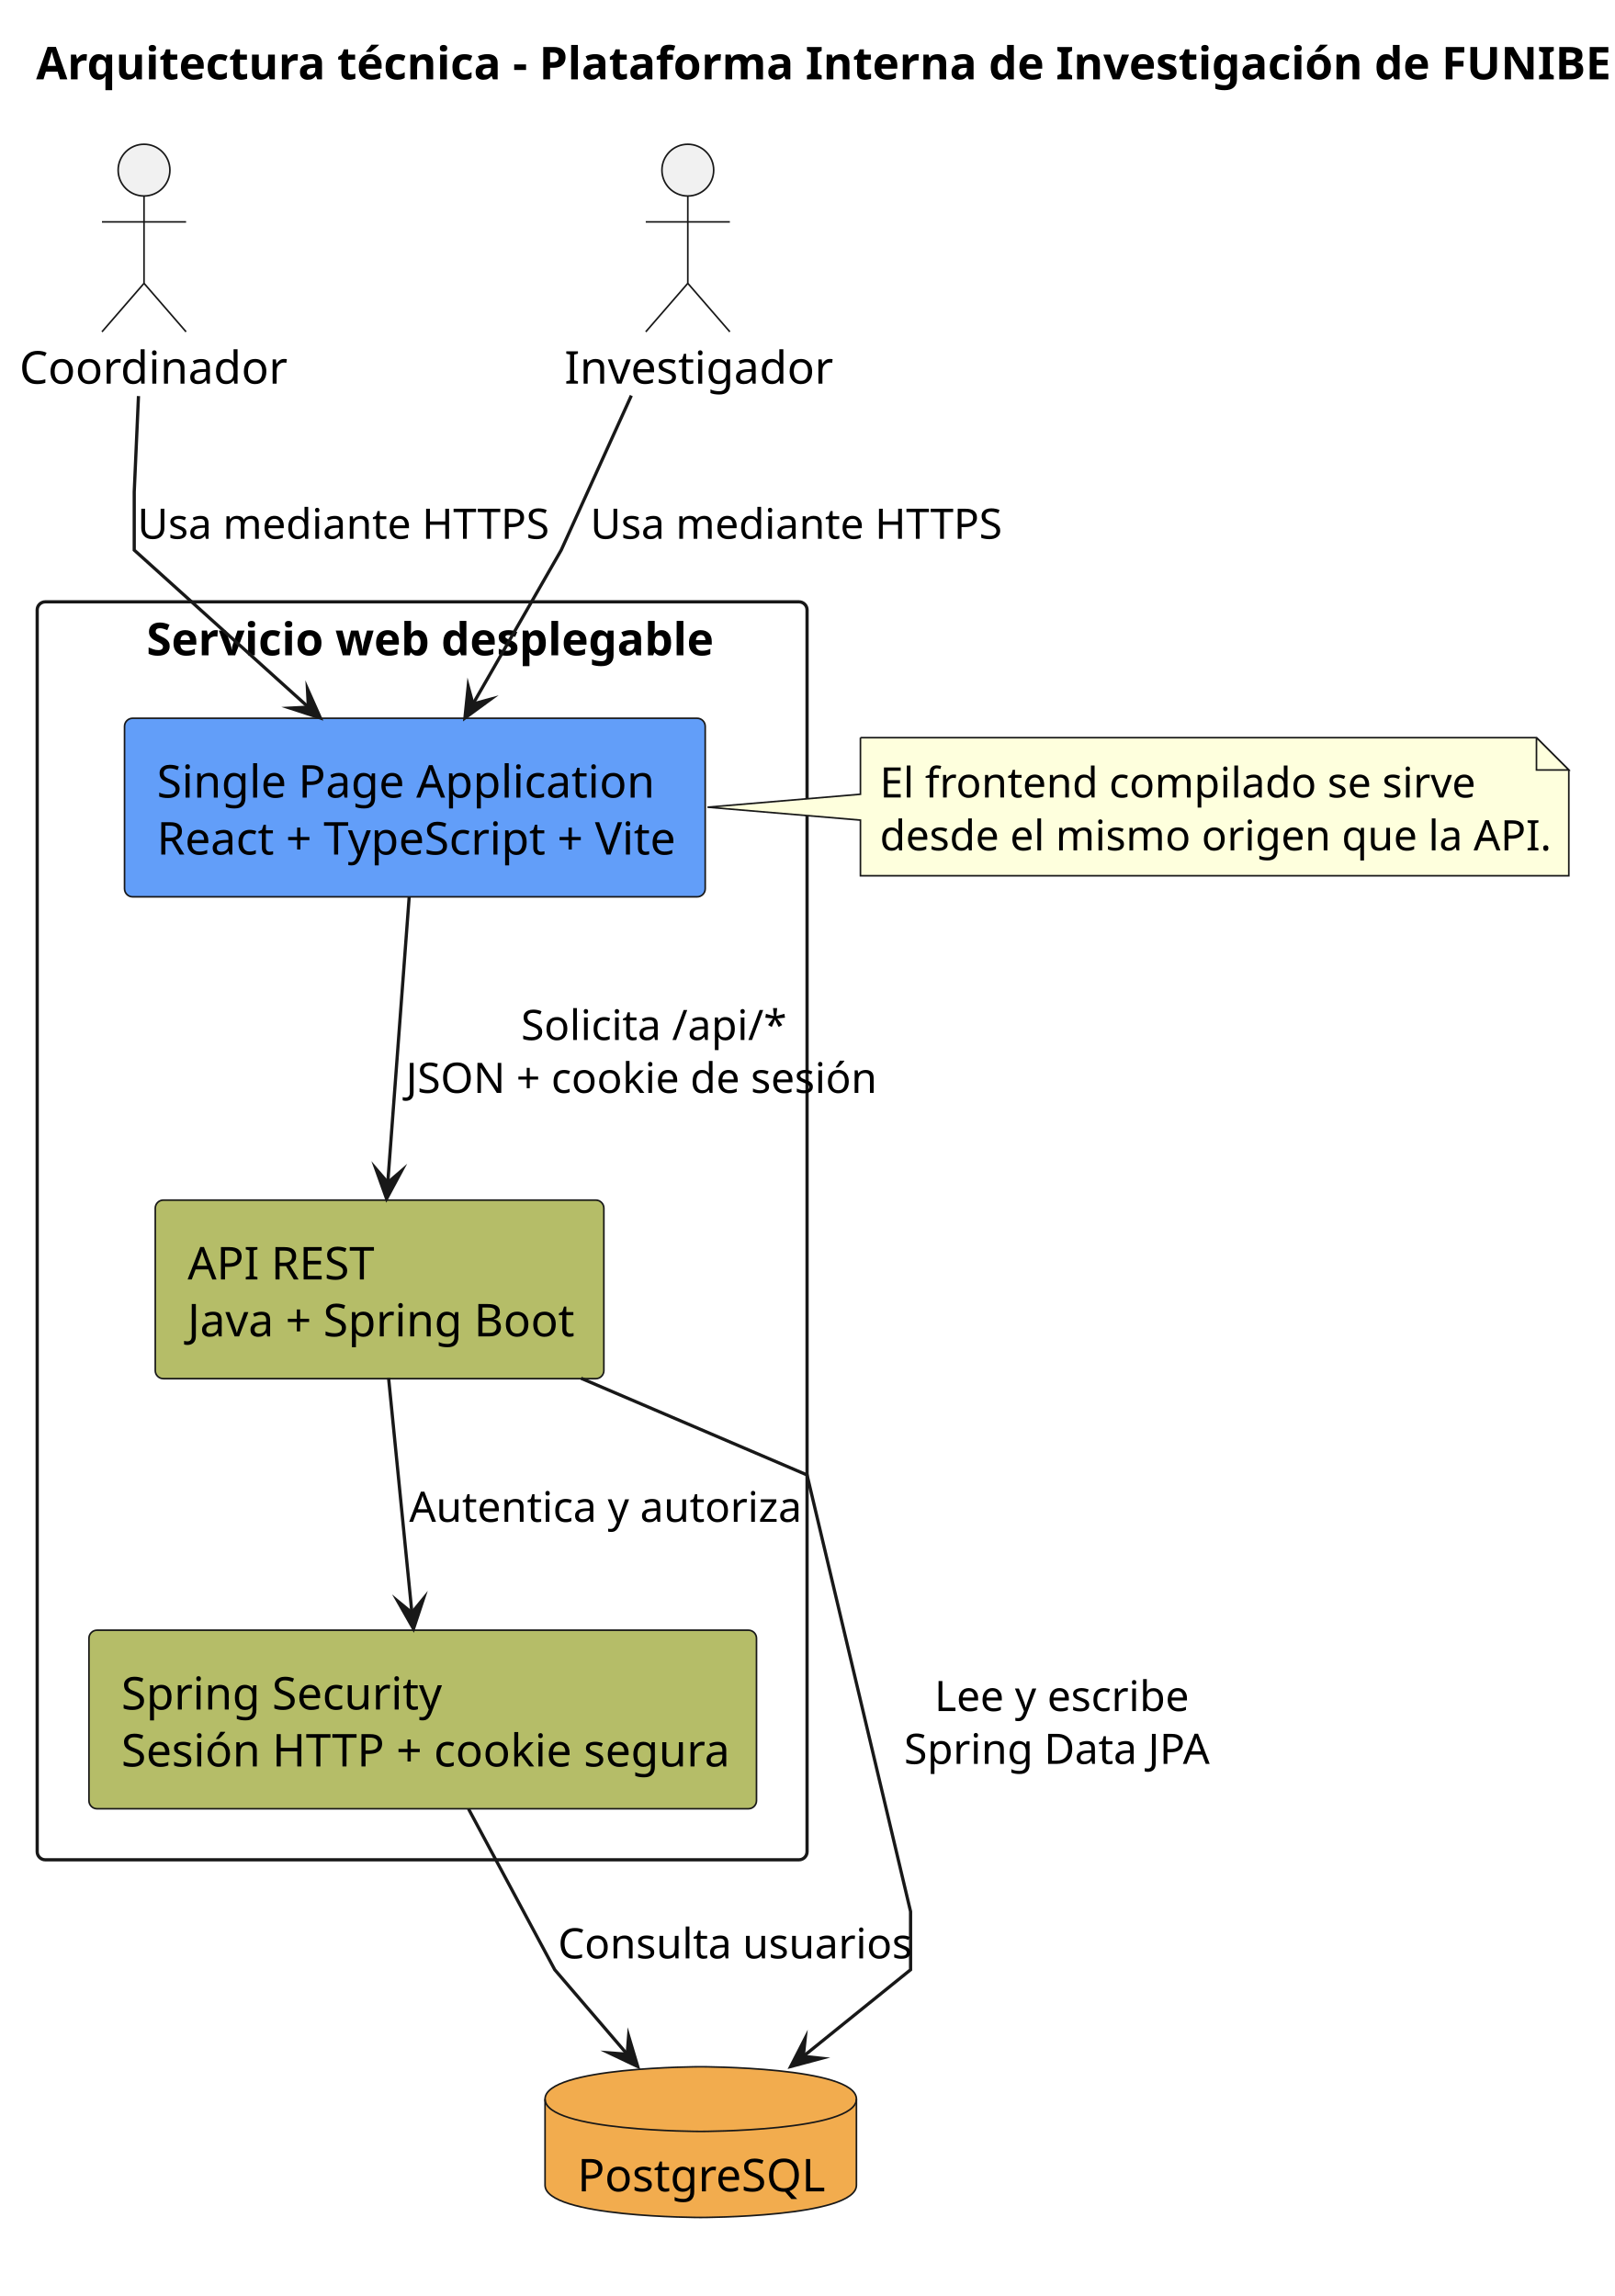
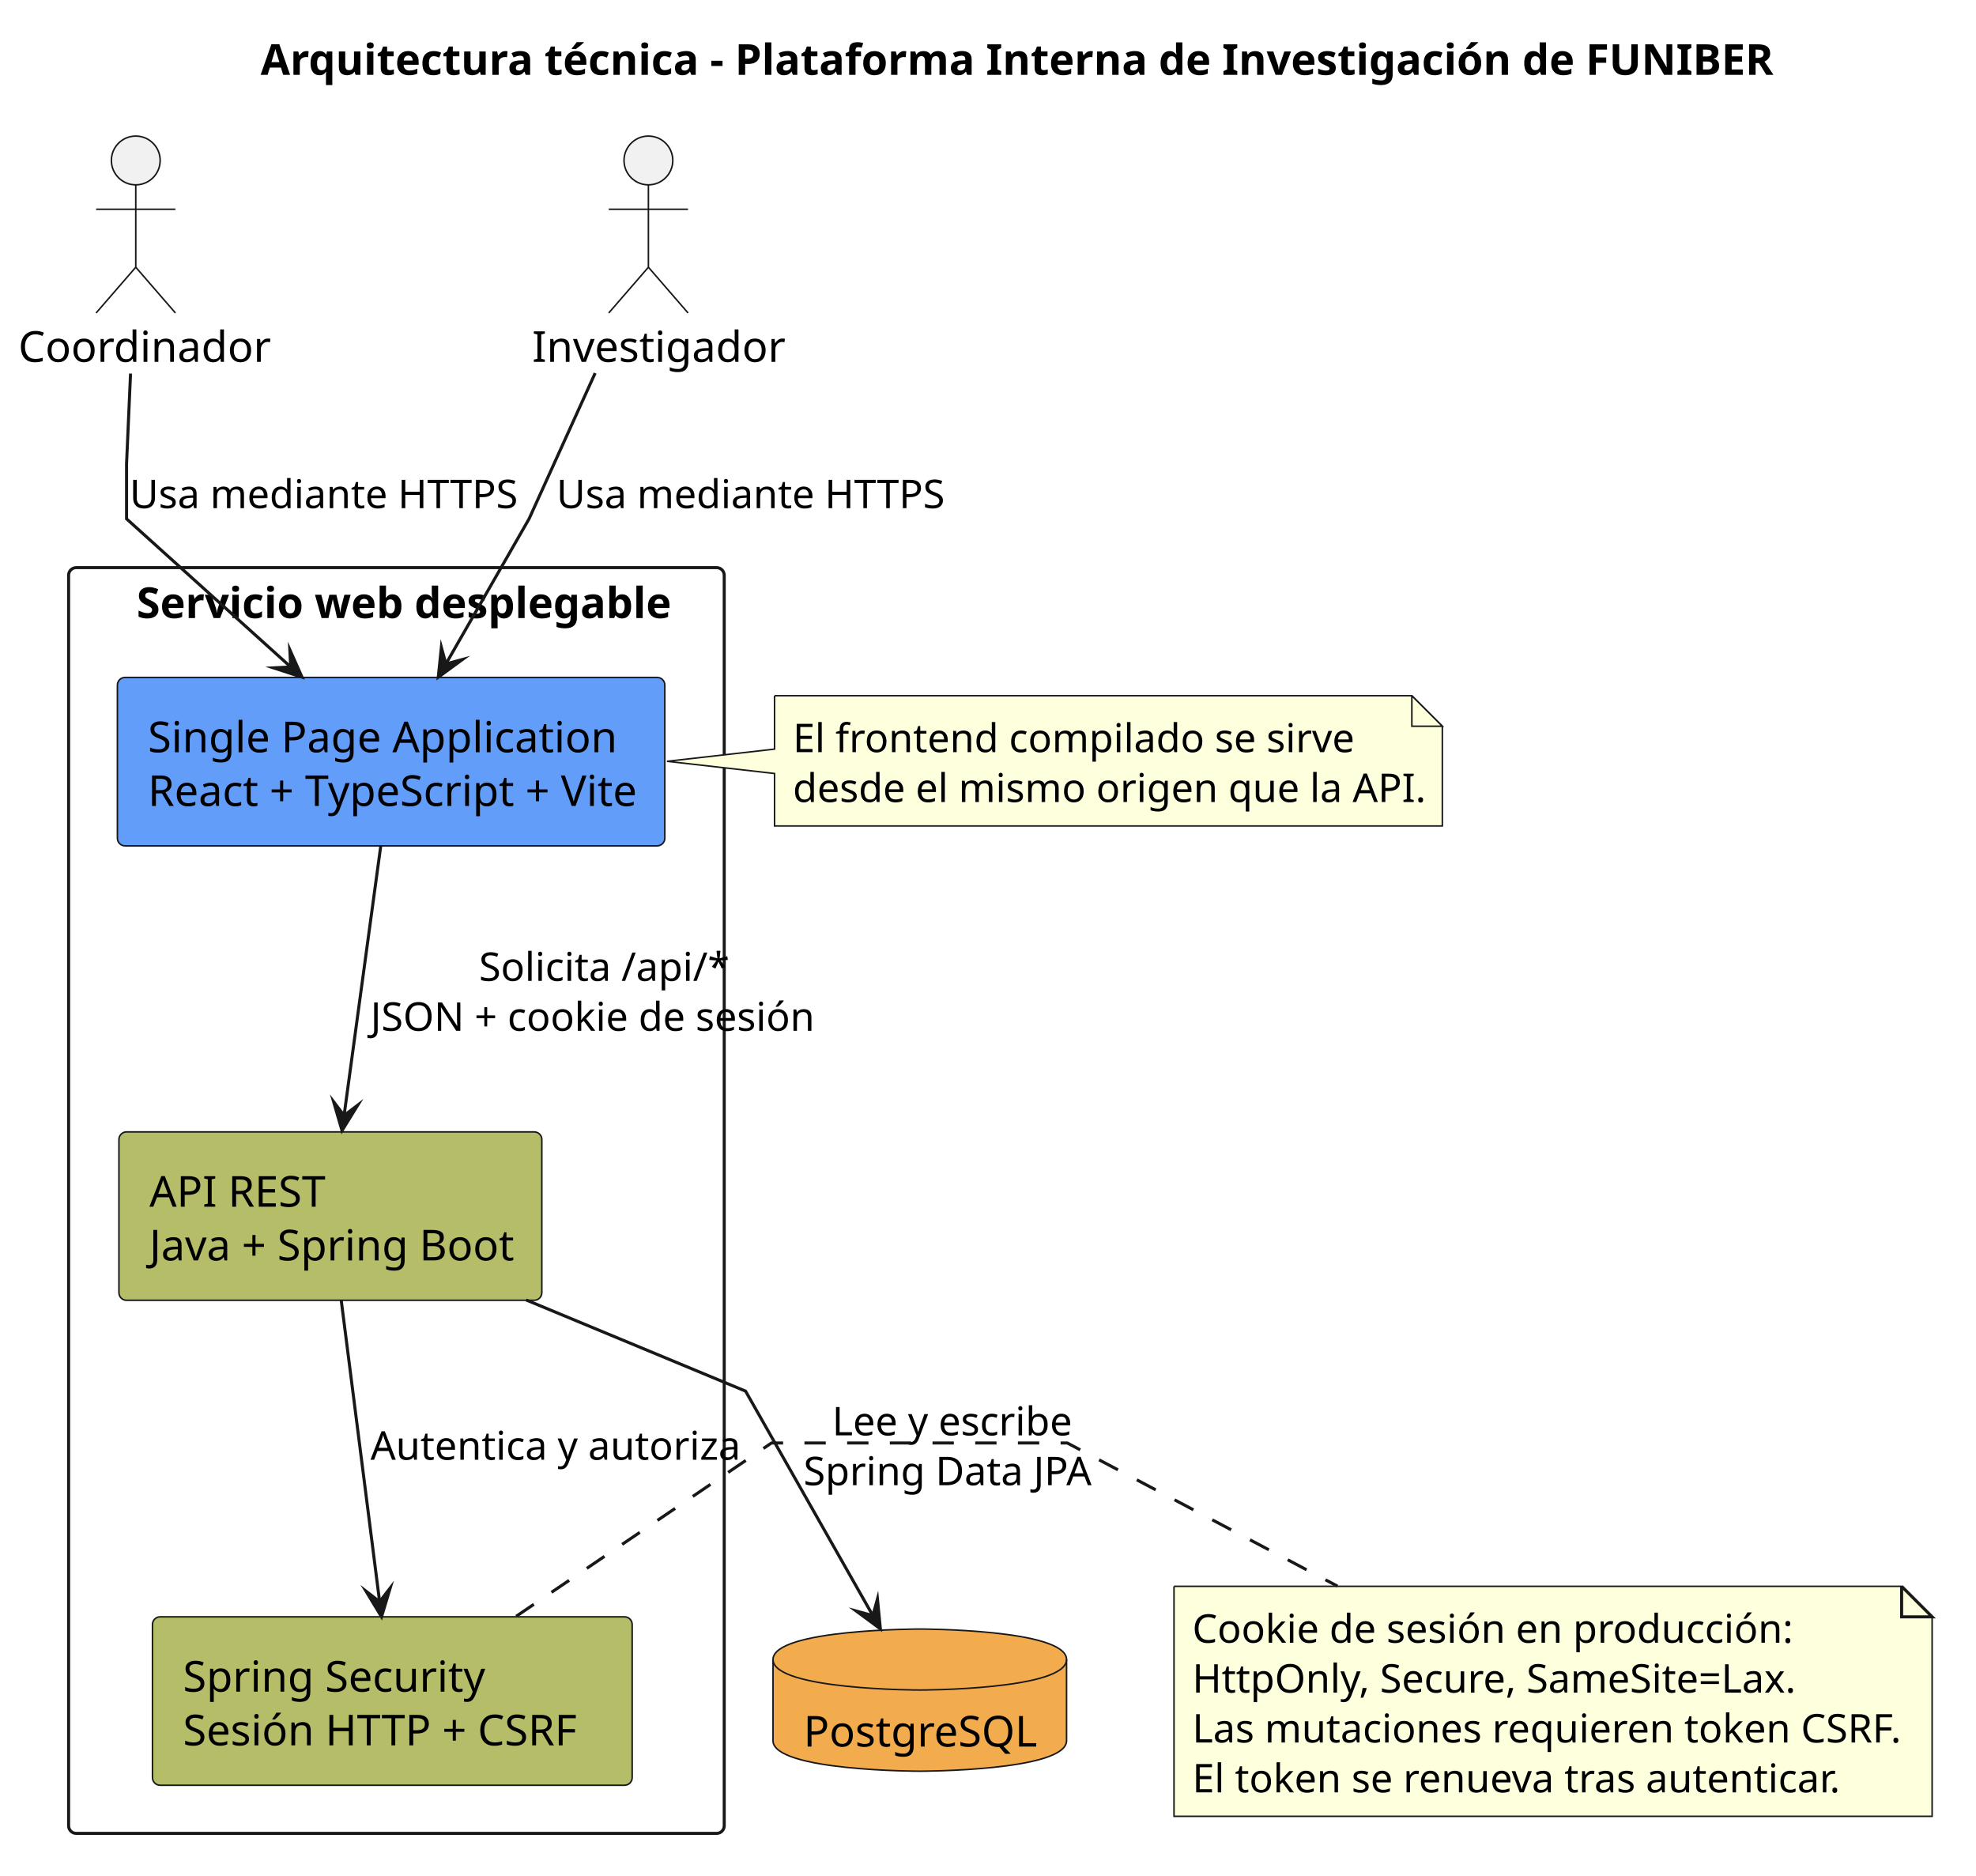
- <svg xmlns="http://www.w3.org/2000/svg" contentStyleType="text/css" data-diagram-type="DESCRIPTION" height="710px" preserveAspectRatio="none" style="width:499px;height:710px;background:#FFFFFF;" version="1.1" viewBox="0 0 499 710" width="499px" zoomAndPan="magnify">
+ <svg xmlns="http://www.w3.org/2000/svg" contentStyleType="text/css" data-diagram-type="DESCRIPTION" height="615px" preserveAspectRatio="none" style="width:648px;height:615px;background:#FFFFFF;" version="1.1" viewBox="0 0 648 615" width="648px" zoomAndPan="magnify">
  <defs />
  <g>
    <g class="title" data-source-line="4">
-       <text fill="#000000" font-family="sans-serif" font-size="14" font-weight="700" lengthAdjust="spacing" textLength="470.661" x="11.168" y="24.533">Arquitectura técnica - Plataforma Interna de Investigación de FUNIBER</text>
+       <text fill="#000000" font-family="sans-serif" font-size="14" font-weight="700" lengthAdjust="spacing" textLength="470.661" x="85.477" y="24.533">Arquitectura técnica - Plataforma Interna de Investigación de FUNIBER</text>
    </g>
    <g class="cluster" data-qualified-name="Servicio web desplegable" data-source-line="9" id="ent0003">
-       <rect fill="none" height="389" rx="2.5" ry="2.5" style="stroke:#181818;stroke-width:1;" width="238" x="11.5" y="186.109" />
-       <text fill="#000000" font-family="sans-serif" font-size="14" font-weight="700" lengthAdjust="spacing" textLength="170.399" x="45.3" y="202.643">Servicio web desplegable</text>
+       <rect fill="none" height="415" rx="2.5" ry="2.5" style="stroke:#181818;stroke-width:1;" width="215" x="22.5" y="186.109" />
+       <text fill="#000000" font-family="sans-serif" font-size="14" font-weight="700" lengthAdjust="spacing" textLength="170.399" x="44.8" y="202.643">Servicio web desplegable</text>
    </g>
    <g class="entity" data-qualified-name="Servicio web desplegable.Frontend" data-source-line="10" id="ent0004">
      <rect fill="#629EF9" height="55.219" rx="2.5" ry="2.5" style="stroke:#181818;stroke-width:0.5;" width="179.517" x="38.5" y="222.109" />
      <text fill="#000000" font-family="sans-serif" font-size="14" lengthAdjust="spacing" textLength="147.882" x="48.5" y="246.643">Single Page Application</text>
      <text fill="#000000" font-family="sans-serif" font-size="14" lengthAdjust="spacing" textLength="159.517" x="48.5" y="264.252">React + TypeScript + Vite</text>
    </g>
    <g class="entity" data-qualified-name="Servicio web desplegable.Api" data-source-line="11" id="ent0005">
-       <rect fill="#B5BD68" height="55.219" rx="2.5" ry="2.5" style="stroke:#181818;stroke-width:0.5;" width="138.685" x="48" y="371.109" />
-       <text fill="#000000" font-family="sans-serif" font-size="14" lengthAdjust="spacing" textLength="63.793" x="58" y="395.643">API REST</text>
-       <text fill="#000000" font-family="sans-serif" font-size="14" lengthAdjust="spacing" textLength="118.686" x="58" y="413.252">Java + Spring Boot</text>
+       <rect fill="#B5BD68" height="55.219" rx="2.5" ry="2.5" style="stroke:#181818;stroke-width:0.5;" width="138.685" x="39" y="371.109" />
+       <text fill="#000000" font-family="sans-serif" font-size="14" lengthAdjust="spacing" textLength="63.793" x="49" y="395.643">API REST</text>
+       <text fill="#000000" font-family="sans-serif" font-size="14" lengthAdjust="spacing" textLength="118.686" x="49" y="413.252">Java + Spring Boot</text>
    </g>
    <g class="entity" data-qualified-name="Servicio web desplegable.Security" data-source-line="12" id="ent0006">
-       <rect fill="#B5BD68" height="55.219" rx="2.5" ry="2.5" style="stroke:#181818;stroke-width:0.5;" width="206.368" x="27.5" y="504.109" />
-       <text fill="#000000" font-family="sans-serif" font-size="14" lengthAdjust="spacing" textLength="94.931" x="37.5" y="528.643">Spring Security</text>
-       <text fill="#000000" font-family="sans-serif" font-size="14" lengthAdjust="spacing" textLength="186.368" x="37.5" y="546.252">Sesión HTTP + cookie segura</text>
+       <rect fill="#B5BD68" height="55.219" rx="2.5" ry="2.5" style="stroke:#181818;stroke-width:0.5;" width="157.314" x="50" y="530.109" />
+       <text fill="#000000" font-family="sans-serif" font-size="14" lengthAdjust="spacing" textLength="94.931" x="60" y="554.643">Spring Security</text>
+       <text fill="#000000" font-family="sans-serif" font-size="14" lengthAdjust="spacing" textLength="137.314" x="60" y="572.252">Sesión HTTP + CSRF</text>
    </g>
    <g class="entity" data-qualified-name="Coordinador" data-source-line="6" id="ent0001">
      <ellipse cx="44.524" cy="52.609" fill="#F1F1F1" rx="8" ry="8" style="stroke:#181818;stroke-width:0.5;" />
      <path d="M44.524,60.609 L44.524,87.609 M31.524,68.609 L57.524,68.609 M44.524,87.609 L31.524,102.609 M44.524,87.609 L57.524,102.609" fill="none" style="stroke:#181818;stroke-width:0.5;" />
      <text fill="#000000" font-family="sans-serif" font-size="14" lengthAdjust="spacing" textLength="77.048" x="6" y="118.643">Coordinador</text>
    </g>
    <g class="entity" data-qualified-name="Investigador" data-source-line="7" id="ent0002">
      <ellipse cx="212.634" cy="52.609" fill="#F1F1F1" rx="8" ry="8" style="stroke:#181818;stroke-width:0.5;" />
      <path d="M212.634,60.609 L212.634,87.609 M199.634,68.609 L225.634,68.609 M212.634,87.609 L199.634,102.609 M212.634,87.609 L225.634,102.609" fill="none" style="stroke:#181818;stroke-width:0.5;" />
      <text fill="#000000" font-family="sans-serif" font-size="14" lengthAdjust="spacing" textLength="76.269" x="174.5" y="118.643">Investigador</text>
    </g>
    <g class="entity" data-qualified-name="Database" data-source-line="15" id="ent0007">
-       <path d="M168.5,649.109 C168.5,639.109 216.631,639.109 216.631,639.109 C216.631,639.109 264.762,639.109 264.762,649.109 L264.762,675.719 C264.762,685.719 216.631,685.719 216.631,685.719 C216.631,685.719 168.5,685.719 168.5,675.719 L168.5,649.109" fill="#F2AC4E" style="stroke:#181818;stroke-width:0.5;" />
-       <path d="M168.5,649.109 C168.5,659.109 216.631,659.109 216.631,659.109 C216.631,659.109 264.762,659.109 264.762,649.109" fill="none" style="stroke:#181818;stroke-width:0.5;" />
-       <text fill="#000000" font-family="sans-serif" font-size="14" lengthAdjust="spacing" textLength="76.262" x="178.5" y="677.643">PostgreSQL</text>
+       <path d="M253.5,544.109 C253.5,534.109 301.631,534.109 301.631,534.109 C301.631,534.109 349.762,534.109 349.762,544.109 L349.762,570.719 C349.762,580.719 301.631,580.719 301.631,580.719 C301.631,580.719 253.5,580.719 253.5,570.719 L253.5,544.109" fill="#F2AC4E" style="stroke:#181818;stroke-width:0.5;" />
+       <path d="M253.5,544.109 C253.5,554.109 301.631,554.109 301.631,554.109 C301.631,554.109 349.762,554.109 349.762,544.109" fill="none" style="stroke:#181818;stroke-width:0.5;" />
+       <text fill="#000000" font-family="sans-serif" font-size="14" lengthAdjust="spacing" textLength="76.262" x="263.5" y="572.643">PostgreSQL</text>
    </g>
-     <g class="entity" data-qualified-name="GMN14" data-source-line="25" id="ent0015">
-       <path d="M266,228.109 L266,245.609 L218.73,249.609 L266,253.609 L266,270.812 A0,0 0 0 0 266,270.812 L484.996,270.812 A0,0 0 0 0 484.996,270.812 L484.996,238.109 L474.996,228.109 L266,228.109 A0,0 0 0 0 266,228.109" fill="#FEFFDD" style="stroke:#181818;stroke-width:0.5;" />
-       <path d="M474.996,228.109 L474.996,238.109 L484.996,238.109 L474.996,228.109" fill="#FEFFDD" style="stroke:#181818;stroke-width:0.5;" />
-       <text fill="#000000" font-family="sans-serif" font-size="13" lengthAdjust="spacing" textLength="174.142" x="272" y="246.605">El frontend compilado se sirve</text>
-       <text fill="#000000" font-family="sans-serif" font-size="13" lengthAdjust="spacing" textLength="197.996" x="272" y="262.956">desde el mismo origen que la API.</text>
+     <g class="entity" data-qualified-name="GMN13" data-source-line="24" id="ent0014">
+       <path d="M254,228.109 L254,245.609 L218.73,249.609 L254,253.609 L254,270.812 A0,0 0 0 0 254,270.812 L472.996,270.812 A0,0 0 0 0 472.996,270.812 L472.996,238.109 L462.996,228.109 L254,228.109 A0,0 0 0 0 254,228.109" fill="#FEFFDD" style="stroke:#181818;stroke-width:0.5;" />
+       <path d="M462.996,228.109 L462.996,238.109 L472.996,238.109 L462.996,228.109" fill="#FEFFDD" style="stroke:#181818;stroke-width:0.5;" />
+       <text fill="#000000" font-family="sans-serif" font-size="13" lengthAdjust="spacing" textLength="174.142" x="260" y="246.605">El frontend compilado se sirve</text>
+       <text fill="#000000" font-family="sans-serif" font-size="13" lengthAdjust="spacing" textLength="197.996" x="260" y="262.956">desde el mismo origen que la API.</text>
+     </g>
+     <g class="entity" data-qualified-name="GMN16" data-source-line="29" id="ent0017">
+       <path d="M385,520.109 L385,595.516 L633.614,595.516 L633.614,530.109 L623.614,520.109 L385,520.109" fill="#FEFFDD" style="stroke:#181818;stroke-width:0.5;" />
+       <path d="M623.614,520.109 L623.614,530.109 L633.614,530.109 L623.614,520.109" fill="#FEFFDD" style="stroke:#181818;stroke-width:1;" />
+       <text fill="#000000" font-family="sans-serif" font-size="13" lengthAdjust="spacing" textLength="188.621" x="391" y="538.605">Cookie de sesión en producción:</text>
+       <text fill="#000000" font-family="sans-serif" font-size="13" lengthAdjust="spacing" textLength="194.733" x="391" y="554.956">HttpOnly, Secure, SameSite=Lax.</text>
+       <text fill="#000000" font-family="sans-serif" font-size="13" lengthAdjust="spacing" textLength="227.614" x="391" y="571.308">Las mutaciones requieren token CSRF.</text>
+       <text fill="#000000" font-family="sans-serif" font-size="13" lengthAdjust="spacing" textLength="204.502" x="391" y="587.659">El token se renueva tras autenticar.</text>
    </g>
    <g class="link" data-entity-1="ent0001" data-entity-2="ent0004" data-link-type="dependency" data-source-line="17" id="lnk8">
      <path d="M42.81,122.479 C42.13,137.909 41.5,152.109 41.5,152.109 C41.5,152.109 41.5,170.109 41.5,170.109 C41.5,170.109 70.097,195.91 95.338,218.68" fill="none" id="Coordinador-to-Frontend" style="stroke:#181818;stroke-width:1;" />
      <polygon fill="#181818" points="99.05,222.029,95.047,213.031,95.338,218.68,89.688,218.971,99.05,222.029" style="stroke:#181818;stroke-width:1;stroke-linejoin:miter;stroke-miterlimit:10;" />
      <text fill="#000000" font-family="sans-serif" font-size="13" lengthAdjust="spacing" textLength="126.433" x="42.5" y="166.605">Usa mediante HTTPS</text>
    </g>
    <g class="link" data-entity-1="ent0002" data-entity-2="ent0004" data-link-type="dependency" data-source-line="18" id="lnk9">
      <path d="M195.17,122.329 C184.75,145.299 173.5,170.109 173.5,170.109 C173.5,170.109 159.278,194.922 146.218,217.692" fill="none" id="Investigador-to-Frontend" style="stroke:#181818;stroke-width:1;" />
      <polygon fill="#181818" points="143.73,222.029,151.678,216.213,146.218,217.692,144.738,212.232,143.73,222.029" style="stroke:#181818;stroke-width:1;stroke-linejoin:miter;stroke-miterlimit:10;" />
      <text fill="#000000" font-family="sans-serif" font-size="13" lengthAdjust="spacing" textLength="126.433" x="182.5" y="166.605">Usa mediante HTTPS</text>
    </g>
    <g class="link" data-entity-1="ent0004" data-entity-2="ent0005" data-link-type="dependency" data-source-line="19" id="lnk10">
-       <path d="M126.51,277.229 C124.53,303.709 121.873,339.123 119.883,365.703" fill="none" id="Frontend-to-Api" style="stroke:#181818;stroke-width:1;" />
-       <polygon fill="#181818" points="119.51,370.689,124.171,362.013,119.883,365.703,116.193,361.416,119.51,370.689" style="stroke:#181818;stroke-width:1;stroke-linejoin:miter;stroke-miterlimit:10;" />
-       <text fill="#000000" font-family="sans-serif" font-size="13" lengthAdjust="spacing" textLength="75.15" x="161.088" y="321.604">Solicita /api/*</text>
-       <text fill="#000000" font-family="sans-serif" font-size="13" lengthAdjust="spacing" textLength="146.326" x="125.5" y="337.956">JSON + cookie de sesión</text>
+       <path d="M124.88,277.229 C121.28,303.709 116.455,339.155 112.835,365.735" fill="none" id="Frontend-to-Api" style="stroke:#181818;stroke-width:1;" />
+       <polygon fill="#181818" points="112.16,370.689,117.338,362.312,112.835,365.735,109.411,361.232,112.16,370.689" style="stroke:#181818;stroke-width:1;stroke-linejoin:miter;stroke-miterlimit:10;" />
+       <text fill="#000000" font-family="sans-serif" font-size="13" lengthAdjust="spacing" textLength="75.15" x="157.088" y="321.604">Solicita /api/*</text>
+       <text fill="#000000" font-family="sans-serif" font-size="13" lengthAdjust="spacing" textLength="146.326" x="121.5" y="337.956">JSON + cookie de sesión</text>
    </g>
    <g class="link" data-entity-1="ent0005" data-entity-2="ent0006" data-link-type="dependency" data-source-line="20" id="lnk11">
-       <path d="M120.13,426.119 C122.37,448.699 125.087,476.014 127.337,498.714" fill="none" id="Api-to-Security" style="stroke:#181818;stroke-width:1;" />
-       <polygon fill="#181818" points="127.83,503.689,130.923,494.339,127.337,498.714,122.962,495.128,127.83,503.689" style="stroke:#181818;stroke-width:1;stroke-linejoin:miter;stroke-miterlimit:10;" />
-       <text fill="#000000" font-family="sans-serif" font-size="13" lengthAdjust="spacing" textLength="114.175" x="126.5" y="470.604">Autentica y autoriza</text>
+       <path d="M111.89,426.239 C115.58,455.199 120.809,496.239 124.489,525.149" fill="none" id="Api-to-Security" style="stroke:#181818;stroke-width:1;" />
+       <polygon fill="#181818" points="125.12,530.109,127.951,520.676,124.489,525.149,120.016,521.687,125.12,530.109" style="stroke:#181818;stroke-width:1;stroke-linejoin:miter;stroke-miterlimit:10;" />
+       <text fill="#000000" font-family="sans-serif" font-size="13" lengthAdjust="spacing" textLength="114.175" x="121.5" y="478.604">Autentica y autoriza</text>
    </g>
    <g class="link" data-entity-1="ent0005" data-entity-2="ent0007" data-link-type="dependency" data-source-line="21" id="lnk12">
-       <path d="M179.63,426.209 C213.87,440.859 249.5,456.109 249.5,456.109 C249.5,456.109 281.5,591.109 281.5,591.109 C281.5,591.109 281.5,609.109 281.5,609.109 C281.5,609.109 265.95,621.668 248.33,635.898" fill="none" id="Api-to-Database" style="stroke:#181818;stroke-width:1;" />
-       <polygon fill="#181818" points="244.44,639.039,253.955,636.497,248.33,635.898,248.929,630.273,244.44,639.039" style="stroke:#181818;stroke-width:1;stroke-linejoin:miter;stroke-miterlimit:10;" />
-       <text fill="#000000" font-family="sans-serif" font-size="13" lengthAdjust="spacing" textLength="77.321" x="288.891" y="529.105">Lee y escribe</text>
-       <text fill="#000000" font-family="sans-serif" font-size="13" lengthAdjust="spacing" textLength="96.103" x="279.5" y="545.456">Spring Data JPA</text>
+       <path d="M172.52,426.209 C207.79,440.859 244.5,456.109 244.5,456.109 C244.5,456.109 269.433,500.08 286.243,529.711" fill="none" id="Api-to-Database" style="stroke:#181818;stroke-width:1;" />
+       <polygon fill="#181818" points="288.71,534.059,287.748,524.258,286.243,529.711,280.79,528.205,288.71,534.059" style="stroke:#181818;stroke-width:1;stroke-linejoin:miter;stroke-miterlimit:10;" />
+       <text fill="#000000" font-family="sans-serif" font-size="13" lengthAdjust="spacing" textLength="77.321" x="272.891" y="470.604">Lee y escribe</text>
+       <text fill="#000000" font-family="sans-serif" font-size="13" lengthAdjust="spacing" textLength="96.103" x="263.5" y="486.956">Spring Data JPA</text>
    </g>
-     <g class="link" data-entity-1="ent0006" data-entity-2="ent0007" data-link-type="dependency" data-source-line="22" id="lnk13">
-       <path d="M144.84,559.369 C156.66,581.429 171.5,609.109 171.5,609.109 C171.5,609.109 181.707,621.012 193.897,635.242" fill="none" id="Security-to-Database" style="stroke:#181818;stroke-width:1;" />
-       <polygon fill="#181818" points="197.15,639.039,194.333,629.602,193.897,635.242,188.257,634.807,197.15,639.039" style="stroke:#181818;stroke-width:1;stroke-linejoin:miter;stroke-miterlimit:10;" />
-       <text fill="#000000" font-family="sans-serif" font-size="13" lengthAdjust="spacing" textLength="104.057" x="172.5" y="605.605">Consulta usuarios</text>
+     <g class="link" data-entity-1="ent0006" data-entity-2="ent0017" data-link-type="association" data-source-line="29" id="lnk18">
+       <path d="M169.27,529.939 C205.58,505.299 253,473.109 253,473.109 C253,473.109 350,473.109 350,473.109 C350,473.109 396.01,497.489 438.61,520.049" fill="none" id="Security-GMN16" style="stroke:#181818;stroke-width:1;stroke-dasharray:7,7;" />
    </g>
  </g>
</svg>
